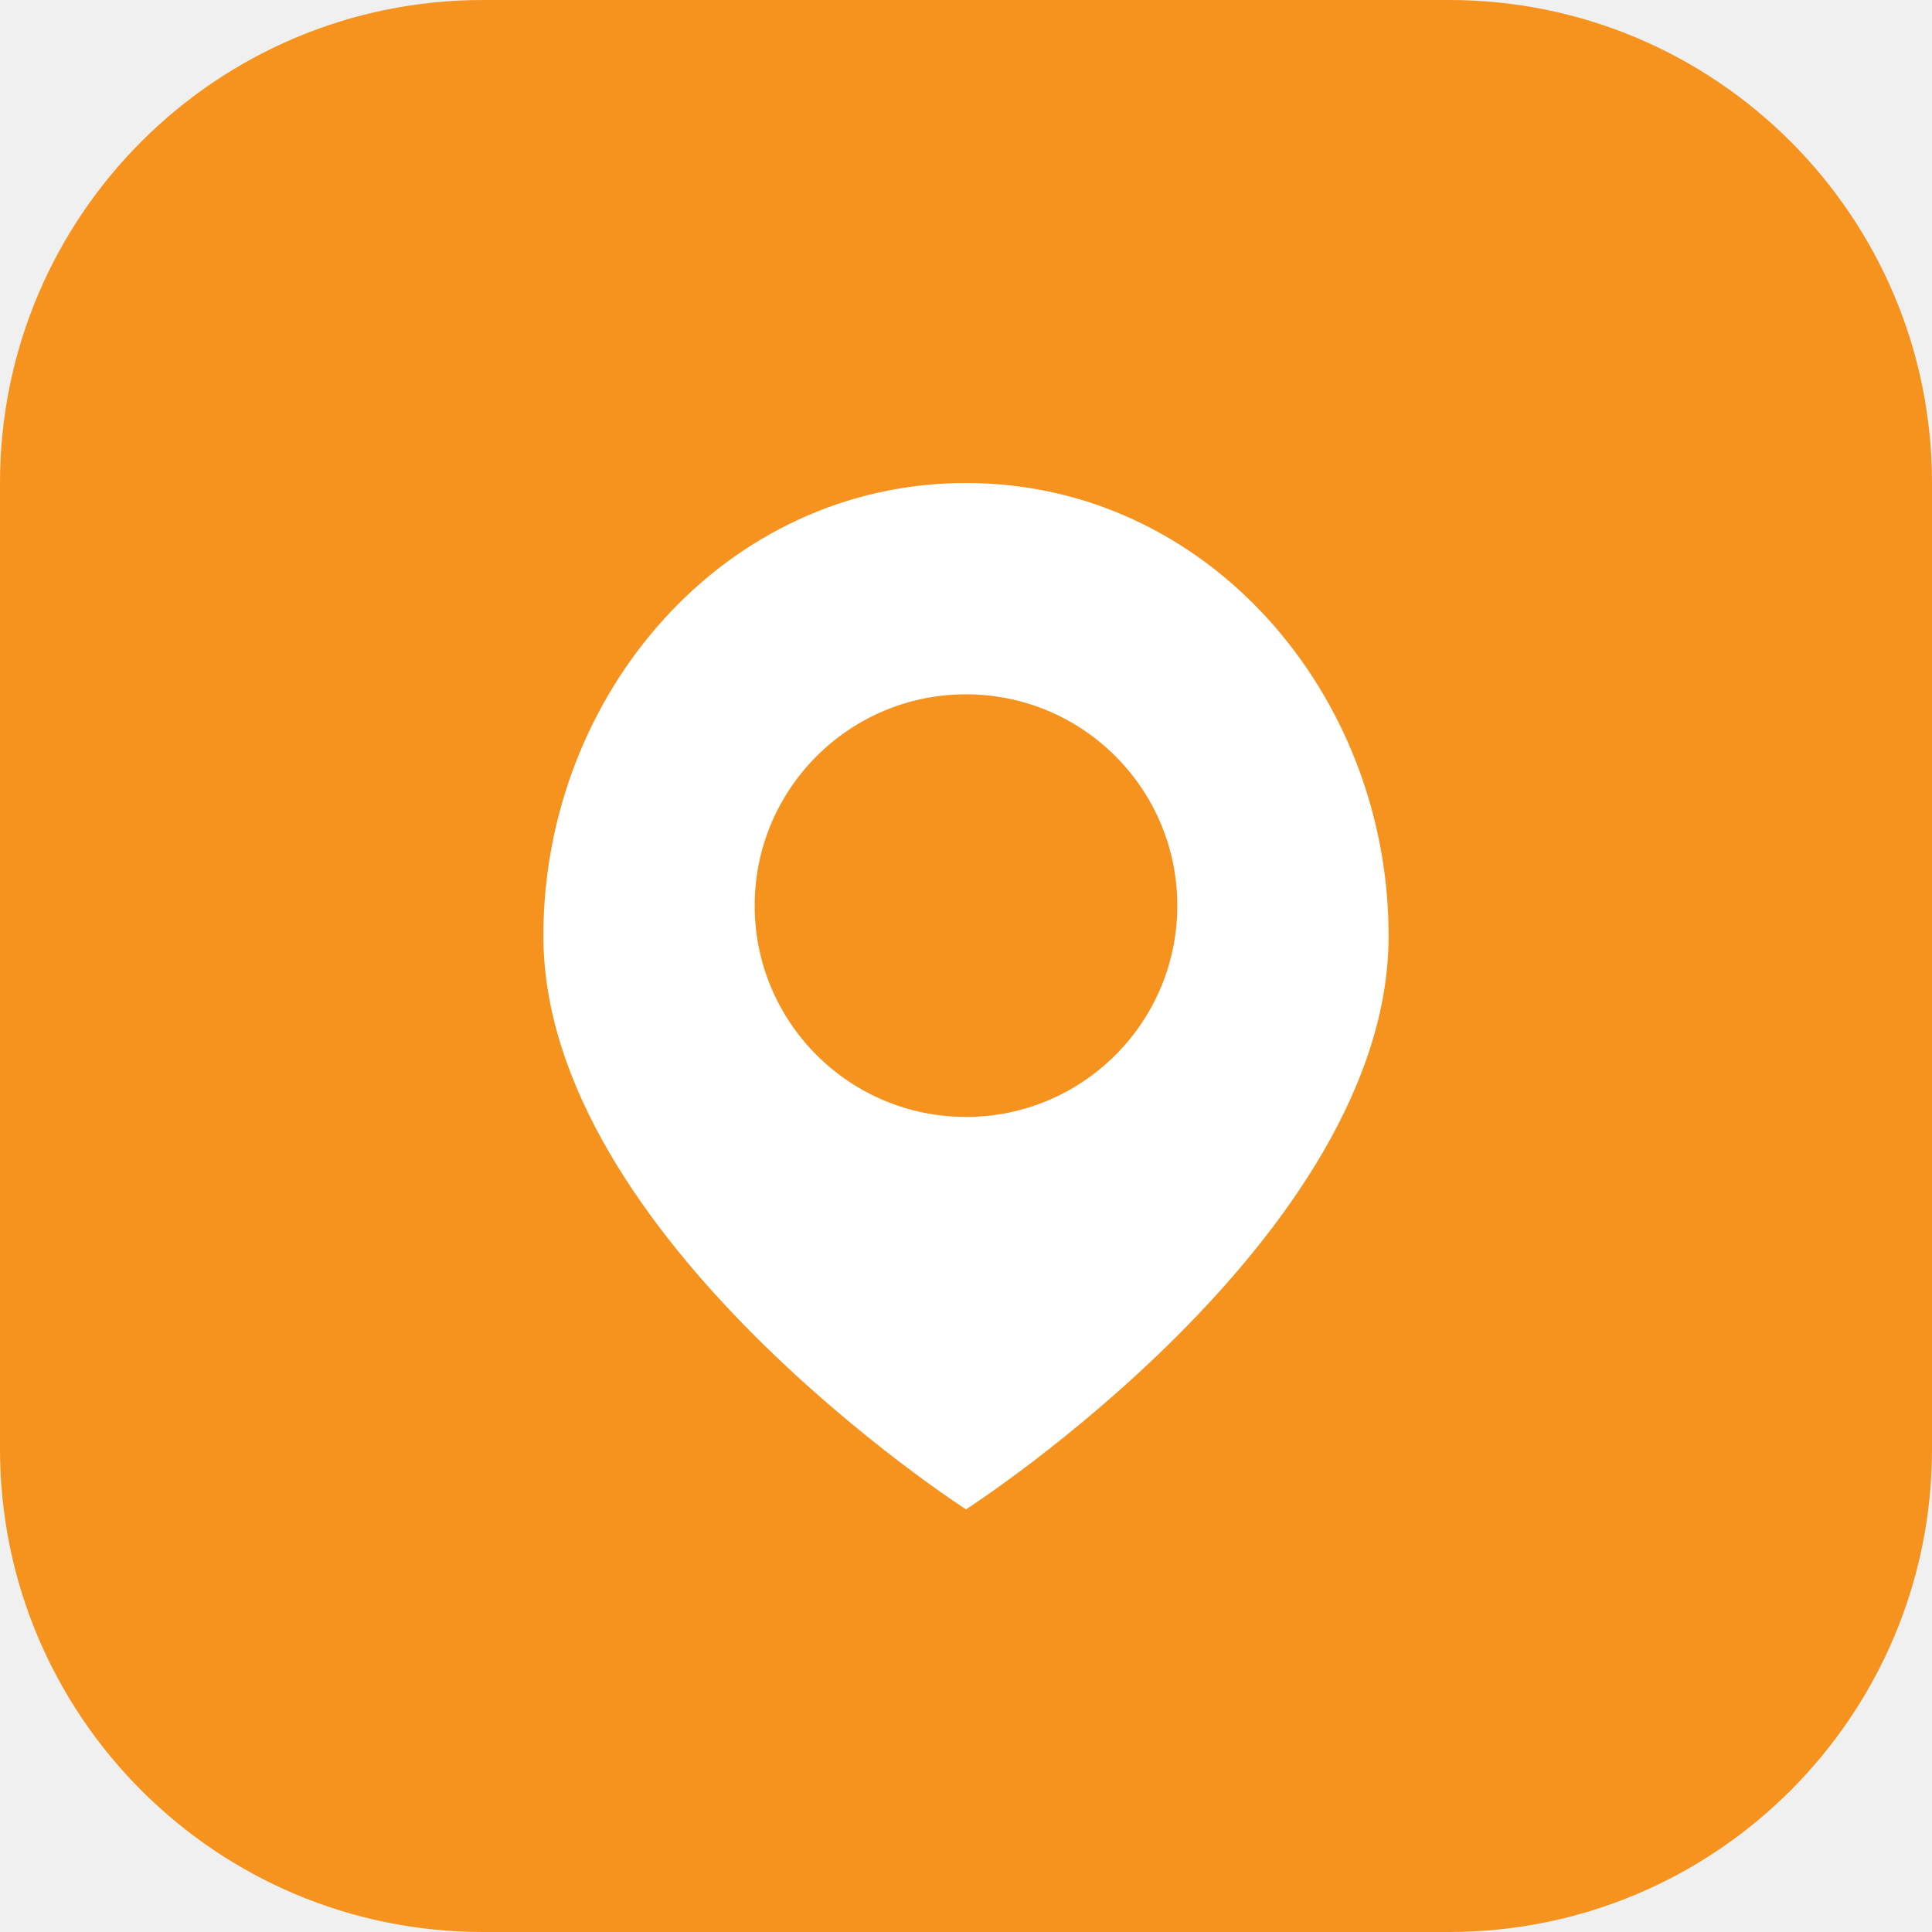
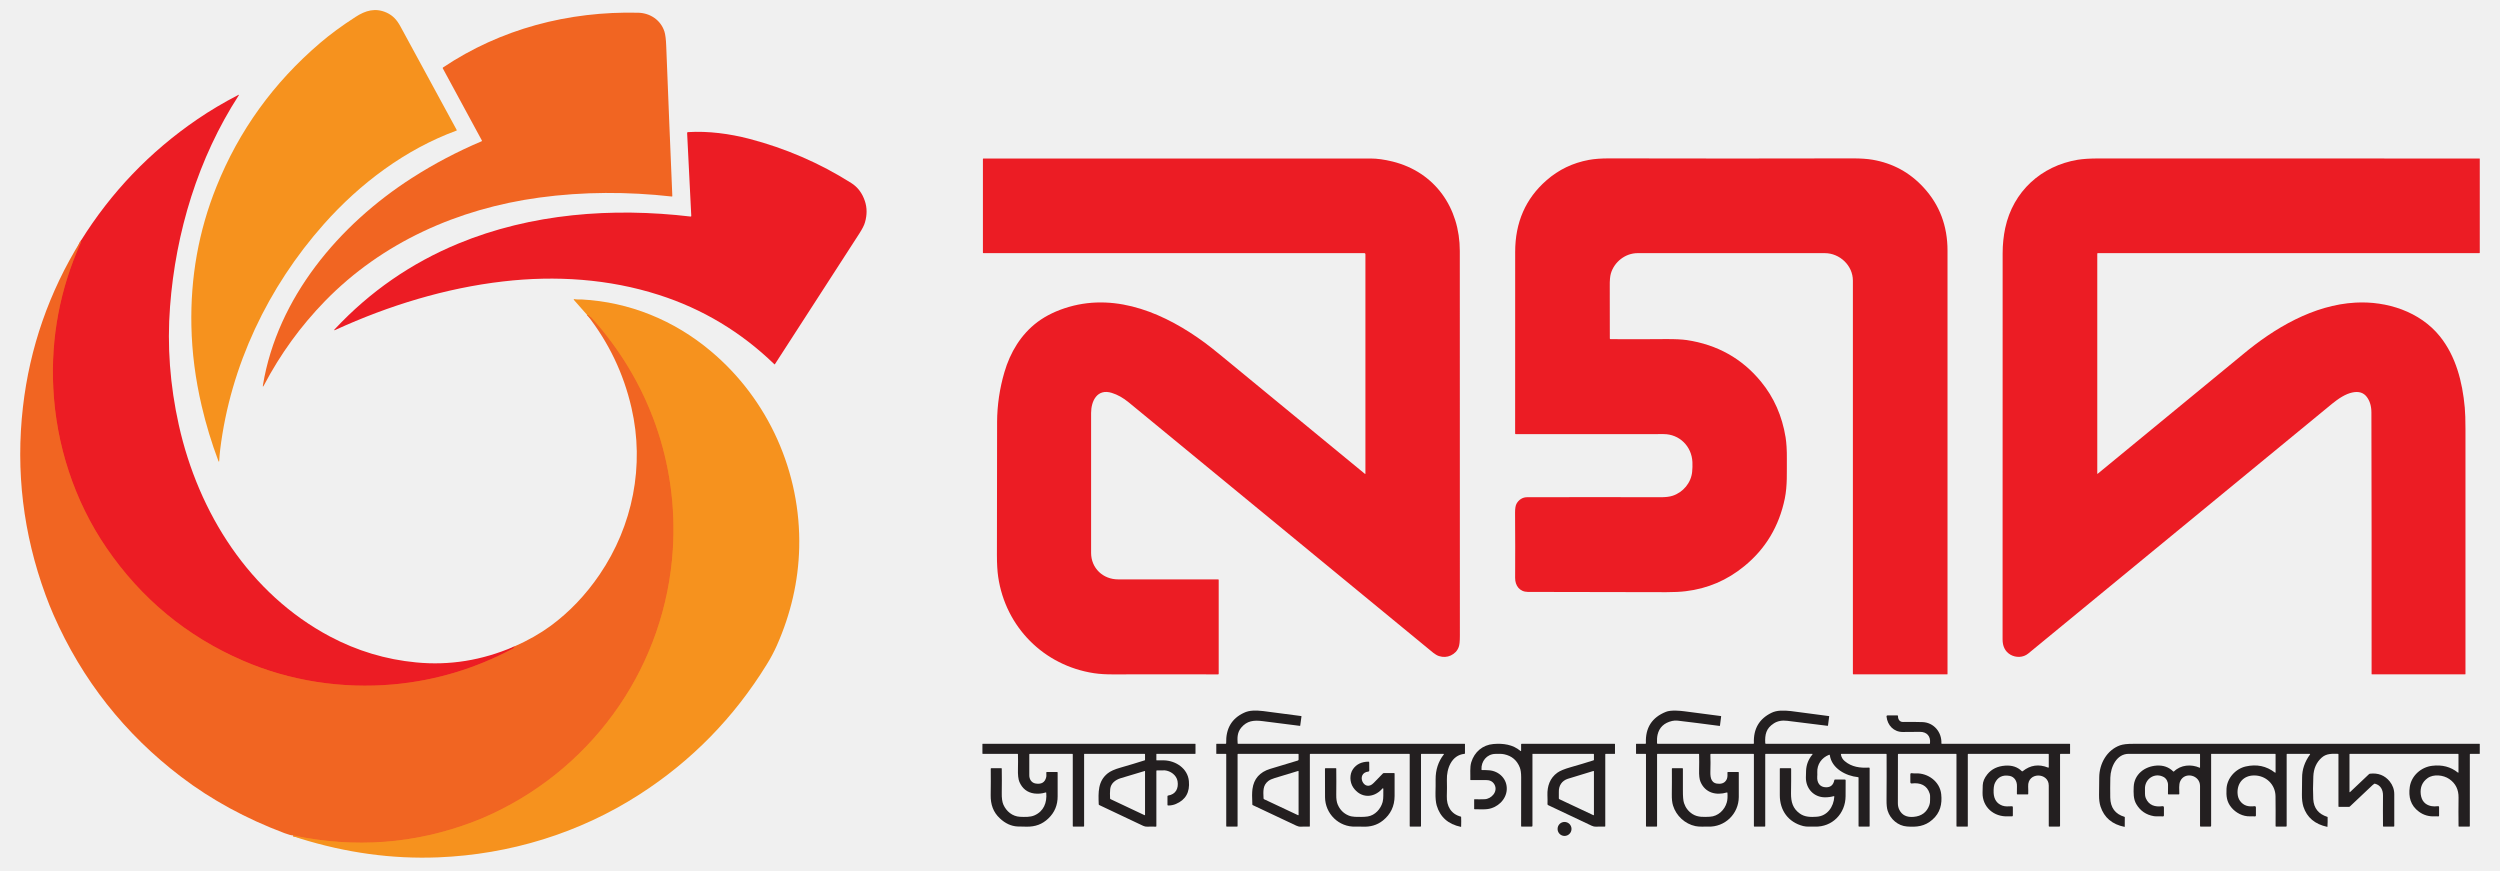
- <svg xmlns="http://www.w3.org/2000/svg" viewBox="0 0 64 64" fill="none">
-   <rect width="64" height="64" rx="16" fill="#F6921E" />
-   <path d="M32 16C24 16 18 23 18 31C18 41 32 50 32 50C32 50 46 41 46 31C46 23 40 16 32 16Z" fill="#FFFFFF" />
-   <circle cx="32" cy="30" r="7" fill="#F6921E" />
+ <svg xmlns="http://www.w3.org/2000/svg" width="155px" height="54px" viewBox="0 0 154 54" version="1.1">
+   <g id="surface1">
+     <path style="fill:none;stroke-width:2;stroke-linecap:butt;stroke-linejoin:miter;stroke:rgb(93.725%,25.49%,13.725%);stroke-opacity:1;stroke-miterlimit:4;" d="M 468.762 597.694 C 468.878 598.043 468.82 598.393 468.586 598.8 C 468.411 599.091 468.178 599.266 467.886 599.441 C 432.851 618.075 395.89 629.081 357.002 632.575 C 309.88 636.768 261.474 629.547 217.739 610.621 C 165.596 588.144 123.38 553.321 91.09 506.211 C 61.252 462.654 44.494 410.769 41.925 358.709 C 39.589 311.891 48.114 267.11 67.383 224.252 C 67.733 223.436 67.733 222.912 67.325 222.738 " transform="matrix(0.0668983,0,0,0.0670807,0,0)" />
+     <path style="fill:none;stroke-width:2;stroke-linecap:butt;stroke-linejoin:miter;stroke:rgb(95.686%,48.627%,12.549%);stroke-opacity:1;stroke-miterlimit:4;" d="M 536.728 291.16 C 537.663 290.927 538.48 291.393 539.123 292.5 C 539.298 292.733 539.531 292.907 539.823 292.907 C 539.998 292.907 540.174 293.024 540.29 293.14 C 593.952 352.129 621.162 428.471 616.082 507.9 C 609.367 613.533 545.312 706.763 449.317 751.834 C 443.245 754.688 437.114 757.308 430.924 759.637 C 377.146 780.018 321.558 784.153 264.218 772.157 " transform="matrix(0.0668983,0,0,0.0670807,0,0)" />
+     <path style=" stroke:none;fill-rule:nonzero;fill:rgb(96.471%,57.255%,11.765%);fill-opacity:1;" d="M 12.918 11.578 C 14.312 8.098 16.461 5.125 19.355 2.656 C 19.961 2.137 20.688 1.602 21.535 1.055 C 22.172 0.637 22.781 0.477 23.465 0.781 C 23.871 0.965 24.117 1.25 24.332 1.648 C 25.5 3.797 26.664 5.934 27.816 8.059 C 27.828 8.078 27.82 8.09 27.801 8.098 C 24.645 9.258 21.832 11.359 19.578 13.898 C 16.121 17.793 13.789 22.672 13.152 27.871 C 13.125 28.105 13.105 28.332 13.094 28.543 C 13.09 28.648 13.066 28.652 13.031 28.555 C 12.621 27.465 12.277 26.336 12.004 25.168 C 11.613 23.5 11.402 21.855 11.367 20.23 C 11.301 17.199 11.816 14.316 12.918 11.578 Z M 12.918 11.578 " />
+     <path style=" stroke:none;fill-rule:nonzero;fill:rgb(94.51%,39.608%,13.333%);fill-opacity:1;" d="M 29.363 8.758 C 29.383 8.75 29.387 8.734 29.379 8.715 L 26.953 4.238 C 26.945 4.219 26.949 4.195 26.965 4.184 C 30.543 1.789 34.738 0.688 39.07 0.789 C 39.824 0.809 40.469 1.254 40.695 1.957 C 40.75 2.129 40.789 2.426 40.805 2.84 C 40.926 5.969 41.055 9.07 41.184 12.148 C 41.188 12.176 41.176 12.188 41.148 12.184 C 38.438 11.879 35.656 11.879 32.938 12.25 C 27.883 12.938 23.184 15.039 19.652 18.664 C 18.137 20.223 16.875 21.961 15.867 23.883 C 15.805 24.004 15.781 24 15.805 23.859 C 16.707 18.461 20.508 13.945 25.039 11.035 C 26.41 10.156 27.852 9.398 29.363 8.758 Z M 29.363 8.758 " />
+     <path style=" stroke:none;fill-rule:nonzero;fill:rgb(92.549%,10.98%,14.118%);fill-opacity:1;" d="M 31.359 40.094 C 31.367 40.117 31.363 40.141 31.348 40.168 C 31.336 40.188 31.32 40.199 31.301 40.211 C 28.957 41.461 26.484 42.199 23.883 42.434 C 20.73 42.715 17.492 42.23 14.566 40.961 C 11.078 39.453 8.254 37.117 6.094 33.957 C 4.098 31.035 2.977 27.555 2.805 24.062 C 2.648 20.922 3.219 17.918 4.508 15.043 C 4.531 14.988 4.531 14.953 4.504 14.941 C 6.383 11.922 8.789 9.41 11.719 7.406 C 12.523 6.855 13.379 6.352 14.273 5.887 C 14.316 5.863 14.328 5.875 14.301 5.914 C 11.789 9.797 10.391 14.391 10.043 19.004 C 9.855 21.441 10.039 23.891 10.586 26.348 C 11.801 31.805 14.98 36.82 19.961 39.465 C 21.641 40.355 23.422 40.891 25.305 41.07 C 27.359 41.27 29.379 40.945 31.359 40.094 Z M 31.359 40.094 " />
+     <path style=" stroke:none;fill-rule:nonzero;fill:rgb(92.549%,10.98%,14.118%);fill-opacity:1;" d="M 42.359 13.387 L 42.102 8.254 C 42.098 8.215 42.117 8.195 42.156 8.191 C 43.426 8.113 44.742 8.293 45.949 8.605 C 48.203 9.195 50.312 10.105 52.273 11.344 C 52.676 11.598 52.961 11.973 53.125 12.473 C 53.262 12.887 53.262 13.324 53.129 13.785 C 53.082 13.961 52.961 14.195 52.77 14.492 C 51.004 17.223 49.262 19.922 47.543 22.582 C 47.539 22.586 47.535 22.59 47.527 22.59 C 47.523 22.59 47.516 22.59 47.512 22.586 C 45.449 20.586 43.059 19.152 40.352 18.285 C 37.25 17.289 33.945 17.07 30.695 17.449 C 27.141 17.859 23.605 18.938 20.305 20.449 C 20.199 20.496 20.188 20.48 20.266 20.398 C 22.438 18.078 24.984 16.316 27.906 15.105 C 32.43 13.234 37.453 12.852 42.316 13.426 C 42.348 13.43 42.359 13.414 42.359 13.387 Z M 42.359 13.387 " />
+     <path style=" stroke:none;fill-rule:nonzero;fill:rgb(92.549%,10.98%,14.118%);fill-opacity:1;" d="M 84.156 29.367 L 84.156 15.766 C 84.156 15.727 84.129 15.695 84.09 15.695 L 60.477 15.695 C 60.453 15.695 60.441 15.688 60.441 15.664 L 60.441 9.859 C 60.441 9.84 60.453 9.828 60.473 9.828 C 68.504 9.828 76.508 9.828 84.488 9.828 C 84.883 9.828 85.332 9.891 85.828 10.012 C 88.473 10.664 90.008 12.891 90.008 15.562 C 90.012 23.52 90.012 31.477 90.012 39.434 C 90.012 39.766 89.988 39.992 89.941 40.113 C 89.855 40.352 89.691 40.523 89.445 40.641 C 89.215 40.746 88.973 40.758 88.715 40.676 C 88.48 40.602 88.23 40.363 88.023 40.195 C 81.836 35.102 75.652 30.016 69.473 24.941 C 69.133 24.664 68.789 24.469 68.43 24.359 C 67.527 24.078 67.148 24.859 67.148 25.609 C 67.148 28.453 67.148 31.344 67.148 34.277 C 67.148 35.23 67.891 35.926 68.832 35.922 C 71.074 35.922 73.137 35.922 75.023 35.922 C 75.047 35.922 75.059 35.934 75.059 35.957 L 75.059 41.773 C 75.059 41.797 75.047 41.812 75.02 41.812 C 72.926 41.805 70.773 41.805 68.562 41.812 C 68.078 41.816 67.664 41.789 67.328 41.738 C 64.223 41.266 61.844 38.883 61.387 35.762 C 61.336 35.414 61.309 34.961 61.309 34.414 C 61.309 31.594 61.312 28.844 61.32 26.16 C 61.324 25.121 61.48 24.074 61.773 23.078 C 62.133 21.84 62.805 20.73 63.828 19.961 C 64.371 19.559 65.02 19.246 65.777 19.027 C 68.797 18.156 71.789 19.473 74.211 21.258 C 74.434 21.422 74.785 21.699 75.262 22.09 C 78.312 24.602 81.266 27.031 84.125 29.379 C 84.133 29.387 84.141 29.387 84.148 29.383 C 84.152 29.379 84.156 29.375 84.156 29.367 Z M 84.156 29.367 " />
+     <path style=" stroke:none;fill-rule:nonzero;fill:rgb(92.549%,10.98%,14.118%);fill-opacity:1;" d="M 99.352 21.027 C 100.477 21.035 101.621 21.035 102.789 21.023 C 103.359 21.02 103.793 21.043 104.09 21.086 C 105.973 21.371 107.504 22.227 108.68 23.66 C 109.484 24.637 109.992 25.789 110.207 27.117 C 110.262 27.469 110.289 27.906 110.285 28.422 C 110.277 29.27 110.324 30.098 110.156 30.918 C 109.801 32.629 108.969 34.023 107.652 35.098 C 106.582 35.977 105.367 36.496 104.008 36.656 C 103.691 36.695 103.297 36.715 102.816 36.715 C 100.074 36.715 97.211 36.707 94.227 36.699 C 93.719 36.695 93.434 36.312 93.438 35.832 C 93.445 34.598 93.445 33.246 93.434 31.777 C 93.434 31.531 93.461 31.352 93.523 31.234 C 93.656 30.988 93.898 30.828 94.172 30.828 C 97.105 30.82 99.863 30.82 102.445 30.828 C 102.758 30.828 103.012 30.801 103.199 30.738 C 103.852 30.527 104.348 29.934 104.414 29.25 C 104.434 29.051 104.438 28.848 104.43 28.645 C 104.383 27.668 103.625 26.914 102.645 26.914 C 99.453 26.914 96.398 26.918 93.48 26.918 C 93.453 26.918 93.438 26.902 93.438 26.875 C 93.441 22.883 93.441 19.129 93.441 15.625 C 93.438 13.789 94.09 12.305 95.387 11.176 C 96.141 10.516 97.016 10.098 98.012 9.914 C 98.348 9.852 98.766 9.82 99.266 9.82 C 104.453 9.832 109.496 9.832 114.395 9.82 C 114.863 9.82 115.262 9.848 115.59 9.902 C 116.848 10.117 117.906 10.691 118.766 11.629 C 119.754 12.703 120.246 14.004 120.246 15.539 C 120.25 24.105 120.25 32.855 120.246 41.789 C 120.246 41.801 120.238 41.809 120.23 41.809 L 114.414 41.809 C 114.391 41.809 114.379 41.797 114.379 41.77 C 114.379 33.789 114.379 25.664 114.379 17.398 C 114.379 16.461 113.562 15.695 112.637 15.695 C 108.625 15.699 104.754 15.699 101.031 15.695 C 100.273 15.695 99.586 16.234 99.375 16.953 C 99.324 17.121 99.301 17.379 99.305 17.723 C 99.312 18.852 99.312 19.941 99.309 20.98 C 99.309 21.012 99.32 21.027 99.352 21.027 Z M 99.352 21.027 " />
+     <path style=" stroke:none;fill-rule:nonzero;fill:rgb(92.549%,10.98%,14.118%);fill-opacity:1;" d="M 129.531 29.359 C 129.531 29.383 129.539 29.387 129.559 29.371 C 132.406 27.035 135.254 24.691 138.105 22.344 C 138.246 22.23 138.391 22.109 138.543 21.984 C 140.5 20.348 142.934 18.902 145.543 18.762 C 147.473 18.656 149.535 19.312 150.777 20.859 C 151.758 22.082 152.172 23.668 152.316 25.273 C 152.344 25.578 152.359 26.027 152.359 26.613 C 152.363 31.73 152.363 36.789 152.359 41.789 C 152.359 41.801 152.352 41.809 152.34 41.809 L 146.559 41.809 C 146.547 41.809 146.539 41.801 146.539 41.793 C 146.543 35.707 146.539 30.301 146.527 25.574 C 146.527 25.18 146.43 24.855 146.238 24.605 C 146.043 24.348 145.754 24.254 145.375 24.328 C 144.918 24.414 144.469 24.727 144.102 25.023 C 137.629 30.344 131.344 35.508 125.246 40.523 C 124.934 40.777 124.492 40.785 124.152 40.594 C 123.793 40.383 123.66 40.039 123.66 39.645 C 123.664 31.266 123.664 23.281 123.664 15.695 C 123.664 15.16 123.719 14.641 123.824 14.137 C 124.312 11.867 126.055 10.285 128.316 9.906 C 128.652 9.852 129.086 9.824 129.625 9.824 C 137.402 9.828 145.27 9.832 153.227 9.828 C 153.238 9.828 153.246 9.836 153.246 9.848 L 153.246 15.664 C 153.246 15.684 153.23 15.695 153.215 15.695 L 129.566 15.695 C 129.543 15.695 129.531 15.707 129.531 15.73 Z M 129.531 29.359 " />
+     <path style=" stroke:none;fill-rule:nonzero;fill:rgb(94.51%,39.608%,13.333%);fill-opacity:1;" d="M 4.504 14.941 C 4.531 14.953 4.531 14.988 4.508 15.043 C 3.219 17.918 2.648 20.922 2.805 24.062 C 2.977 27.555 4.098 31.035 6.094 33.957 C 8.254 37.117 11.078 39.453 14.566 40.961 C 17.492 42.23 20.73 42.715 23.883 42.434 C 26.484 42.199 28.957 41.461 31.301 40.211 C 31.32 40.199 31.336 40.188 31.348 40.168 C 31.363 40.141 31.367 40.117 31.359 40.094 C 32.227 39.715 32.98 39.285 33.633 38.809 C 34.797 37.953 35.812 36.891 36.676 35.621 C 38.734 32.598 39.477 28.859 38.652 25.285 C 38.164 23.16 37.246 21.242 35.906 19.531 C 35.969 19.516 36.023 19.547 36.066 19.621 C 36.078 19.637 36.094 19.648 36.113 19.648 C 36.125 19.648 36.137 19.656 36.145 19.664 C 39.734 23.621 41.555 28.742 41.215 34.07 C 40.766 41.156 36.48 47.41 30.059 50.434 C 29.652 50.625 29.242 50.801 28.828 50.957 C 25.23 52.324 21.512 52.602 17.676 51.797 C 17.566 51.797 17.391 51.75 17.141 51.656 C 14.746 50.754 12.613 49.594 10.742 48.172 C 7.23 45.504 4.586 42.148 2.816 38.117 C 2.641 37.715 2.477 37.305 2.324 36.887 C 0.934 33.09 0.469 29.207 0.922 25.238 C 1.344 21.562 2.535 18.129 4.504 14.941 Z M 4.504 14.941 " />
+     <path style=" stroke:none;fill-rule:nonzero;fill:rgb(96.471%,57.255%,11.765%);fill-opacity:1;" d="M 17.676 51.797 C 21.512 52.602 25.23 52.324 28.828 50.957 C 29.242 50.801 29.652 50.625 30.059 50.434 C 36.48 47.41 40.766 41.156 41.215 34.07 C 41.555 28.742 39.734 23.621 36.145 19.664 C 36.137 19.656 36.125 19.648 36.113 19.648 C 36.094 19.648 36.078 19.637 36.066 19.621 C 36.023 19.547 35.969 19.516 35.906 19.531 L 35.105 18.621 C 35.047 18.555 35.059 18.535 35.145 18.551 C 35.27 18.578 35.449 18.562 35.559 18.566 C 38.52 18.723 41.293 19.855 43.57 21.77 C 47.145 24.766 49.164 29.289 49.051 33.961 C 49 36.023 48.539 38.043 47.668 40.012 C 47.492 40.406 47.285 40.801 47.039 41.195 C 45.004 44.496 42.371 47.184 39.145 49.258 C 35.406 51.664 31.098 52.977 26.672 53.156 C 23.824 53.27 20.957 52.879 18.078 51.98 C 17.887 51.918 17.754 51.859 17.676 51.797 Z M 17.676 51.797 " />
+     <path style=" stroke:none;fill-rule:nonzero;fill:rgb(13.725%,12.157%,12.549%);fill-opacity:1;" d="M 88.988 46.738 L 87.637 46.738 C 87.613 46.738 87.602 46.75 87.602 46.773 L 87.602 51.215 C 87.602 51.234 87.59 51.25 87.57 51.25 L 86.934 51.25 C 86.91 51.25 86.902 51.238 86.902 51.215 L 86.902 46.773 C 86.902 46.75 86.891 46.738 86.867 46.738 L 80.746 46.738 C 80.723 46.738 80.711 46.75 80.711 46.773 L 80.711 51.219 C 80.711 51.227 80.711 51.234 80.703 51.242 C 80.699 51.246 80.688 51.25 80.68 51.25 C 80.516 51.246 80.336 51.246 80.152 51.254 C 80.055 51.258 79.961 51.234 79.871 51.191 C 79.004 50.777 78.105 50.355 77.172 49.918 C 77.152 49.91 77.145 49.895 77.145 49.875 C 77.121 49.445 77.125 49.129 77.152 48.922 C 77.238 48.285 77.602 47.871 78.246 47.672 C 78.801 47.504 79.375 47.328 79.969 47.152 C 79.992 47.145 80.012 47.121 80.012 47.094 L 80.012 46.773 C 80.012 46.75 80 46.738 79.977 46.738 L 76.266 46.738 C 76.242 46.738 76.23 46.75 76.23 46.773 L 76.23 51.215 C 76.23 51.238 76.219 51.25 76.195 51.25 L 75.562 51.25 C 75.539 51.25 75.527 51.238 75.527 51.215 L 75.527 46.773 C 75.527 46.75 75.516 46.738 75.496 46.738 L 74.926 46.738 C 74.914 46.738 74.91 46.734 74.91 46.723 L 74.91 46.137 C 74.91 46.125 74.914 46.117 74.926 46.117 L 75.48 46.117 C 75.508 46.117 75.523 46.105 75.523 46.078 C 75.496 45.18 75.859 44.551 76.621 44.195 C 76.789 44.113 76.977 44.07 77.184 44.059 C 77.395 44.051 77.605 44.059 77.816 44.086 C 78.617 44.191 79.402 44.293 80.172 44.395 C 80.188 44.398 80.195 44.406 80.191 44.422 L 80.113 44.992 C 80.113 45 80.105 45.004 80.098 45.004 C 79.387 44.914 78.617 44.816 77.789 44.711 C 77.223 44.637 76.809 44.691 76.453 45.117 C 76.207 45.418 76.211 45.73 76.234 46.094 C 76.234 46.105 76.246 46.117 76.262 46.117 L 90.312 46.117 C 90.324 46.117 90.328 46.125 90.328 46.137 L 90.328 46.703 C 90.328 46.723 90.316 46.738 90.297 46.738 C 89.492 46.816 89.184 47.664 89.207 48.363 C 89.215 48.684 89.215 49.016 89.203 49.359 C 89.184 49.973 89.457 50.473 90.078 50.633 C 90.086 50.637 90.086 50.641 90.09 50.648 C 90.098 50.824 90.098 51.027 90.09 51.254 C 90.09 51.262 90.086 51.266 90.078 51.266 C 89.285 51.102 88.785 50.656 88.574 49.934 C 88.52 49.738 88.496 49.48 88.5 49.16 C 88.508 48.875 88.512 48.598 88.508 48.332 C 88.504 47.734 88.672 47.215 89.012 46.781 C 89.035 46.754 89.027 46.738 88.988 46.738 Z M 79.98 50.543 C 79.988 50.547 79.996 50.547 80 50.543 C 80.008 50.539 80.012 50.531 80.012 50.523 L 80.012 47.824 C 80.012 47.816 80.008 47.809 80 47.805 C 79.992 47.797 79.984 47.797 79.977 47.801 C 79.52 47.941 79.035 48.09 78.523 48.242 C 78.352 48.293 78.219 48.355 78.125 48.43 C 77.789 48.699 77.82 49.047 77.84 49.5 C 77.844 49.523 77.852 49.539 77.871 49.551 Z M 79.98 50.543 " />
+     <path style=" stroke:none;fill-rule:nonzero;fill:rgb(13.725%,12.157%,12.549%);fill-opacity:1;" d="M 126.523 47.562 L 126.523 46.773 C 126.523 46.75 126.512 46.738 126.488 46.738 L 121.539 46.738 C 121.516 46.738 121.504 46.75 121.504 46.773 L 121.504 51.223 C 121.504 51.238 121.492 51.25 121.48 51.25 L 120.836 51.25 C 120.812 51.25 120.801 51.238 120.801 51.215 L 120.801 46.773 C 120.801 46.75 120.789 46.738 120.77 46.738 L 117.207 46.738 C 117.188 46.738 117.172 46.754 117.172 46.777 C 117.176 47.816 117.172 48.824 117.168 49.801 C 117.168 49.953 117.199 50.094 117.262 50.215 C 117.426 50.539 117.719 50.684 118.148 50.645 C 118.637 50.602 118.957 50.363 119.117 49.926 C 119.152 49.828 119.168 49.727 119.164 49.617 C 119.156 49.484 119.184 49.336 119.145 49.215 C 118.984 48.676 118.547 48.512 118.035 48.574 C 117.973 48.582 117.941 48.555 117.941 48.488 L 117.941 48.016 C 117.941 47.957 117.969 47.93 118.027 47.938 C 118.109 47.949 118.195 47.953 118.277 47.949 C 119.039 47.922 119.773 48.461 119.855 49.238 C 119.922 49.855 119.793 50.395 119.309 50.82 C 118.84 51.238 118.324 51.289 117.73 51.242 C 117.18 51.203 116.699 50.789 116.535 50.266 C 116.484 50.109 116.461 49.883 116.465 49.586 C 116.473 48.594 116.473 47.656 116.469 46.773 C 116.469 46.75 116.457 46.738 116.434 46.738 L 113.672 46.738 C 113.645 46.738 113.633 46.754 113.637 46.785 C 113.668 46.953 113.75 47.09 113.879 47.195 C 114.301 47.551 114.828 47.625 115.371 47.59 C 115.402 47.59 115.418 47.602 115.418 47.629 L 115.418 51.215 C 115.418 51.238 115.406 51.25 115.383 51.25 L 114.766 51.25 C 114.742 51.25 114.73 51.238 114.73 51.215 L 114.73 48.219 C 114.73 48.195 114.719 48.184 114.699 48.184 C 113.941 48.109 113.066 47.641 112.949 46.824 C 112.945 46.812 112.941 46.805 112.934 46.801 C 112.922 46.793 112.914 46.793 112.902 46.797 C 112.441 46.977 112.148 47.391 112.172 47.891 C 112.176 47.98 112.176 48.066 112.168 48.148 C 112.145 48.52 112.32 48.812 112.723 48.812 C 113 48.812 113.168 48.668 113.227 48.371 C 113.23 48.344 113.246 48.332 113.273 48.332 L 113.883 48.332 C 113.914 48.332 113.93 48.348 113.93 48.379 C 113.93 48.707 113.926 49.035 113.926 49.363 C 113.922 50.441 113.098 51.289 112.012 51.25 C 111.773 51.242 111.523 51.273 111.297 51.215 C 110.375 50.98 109.844 50.246 109.848 49.297 C 109.848 48.691 109.848 48.148 109.848 47.664 C 109.844 47.641 109.859 47.629 109.883 47.629 L 110.512 47.629 C 110.535 47.629 110.547 47.641 110.551 47.664 C 110.555 48.141 110.551 48.648 110.543 49.188 C 110.539 49.727 110.656 50.133 111.09 50.441 C 111.398 50.664 111.773 50.664 112.145 50.637 C 112.793 50.59 113.188 50.027 113.227 49.395 C 113.23 49.363 113.215 49.352 113.188 49.363 C 113.023 49.41 112.84 49.434 112.645 49.434 C 111.949 49.43 111.461 48.887 111.465 48.207 C 111.465 48.062 111.469 47.918 111.477 47.773 C 111.496 47.402 111.625 47.07 111.871 46.777 C 111.891 46.75 111.887 46.738 111.852 46.738 L 108.977 46.738 C 108.957 46.738 108.945 46.75 108.945 46.773 L 108.945 51.215 C 108.945 51.234 108.93 51.25 108.91 51.25 L 108.273 51.25 C 108.254 51.25 108.242 51.238 108.242 51.215 L 108.242 46.773 C 108.242 46.75 108.23 46.738 108.207 46.738 L 105.586 46.738 C 105.559 46.738 105.543 46.754 105.543 46.781 C 105.555 47.109 105.555 47.465 105.543 47.848 C 105.531 48.262 105.613 48.602 106.098 48.594 C 106.332 48.59 106.488 48.484 106.57 48.285 C 106.617 48.16 106.602 48.027 106.602 47.898 C 106.602 47.875 106.613 47.863 106.637 47.863 L 107.27 47.863 C 107.293 47.863 107.305 47.875 107.305 47.898 C 107.305 48.395 107.305 48.898 107.305 49.418 C 107.297 50.465 106.438 51.293 105.395 51.25 C 105.137 51.242 104.875 51.273 104.617 51.219 C 103.973 51.086 103.422 50.582 103.227 49.941 C 103.172 49.766 103.148 49.535 103.152 49.242 C 103.16 48.727 103.16 48.203 103.156 47.664 C 103.152 47.641 103.168 47.629 103.191 47.629 L 103.809 47.629 C 103.828 47.629 103.84 47.641 103.84 47.664 C 103.844 48.094 103.844 48.531 103.84 48.977 C 103.836 49.371 103.859 49.645 103.91 49.793 C 104.004 50.078 104.18 50.309 104.438 50.473 C 104.762 50.68 105.141 50.656 105.516 50.637 C 106.02 50.613 106.434 50.215 106.562 49.746 C 106.605 49.598 106.617 49.402 106.602 49.156 C 106.598 49.137 106.586 49.129 106.566 49.133 C 105.898 49.328 105.23 49.164 104.934 48.48 C 104.863 48.316 104.836 48.074 104.844 47.742 C 104.852 47.402 104.852 47.078 104.844 46.77 C 104.844 46.75 104.832 46.738 104.812 46.738 L 102.27 46.738 C 102.25 46.738 102.238 46.75 102.238 46.773 L 102.238 51.215 C 102.238 51.234 102.223 51.25 102.203 51.25 L 101.586 51.25 C 101.562 51.25 101.551 51.238 101.551 51.215 L 101.551 46.773 C 101.551 46.75 101.539 46.738 101.52 46.738 L 100.949 46.738 C 100.941 46.738 100.934 46.73 100.934 46.723 L 100.934 46.137 C 100.934 46.125 100.938 46.117 100.949 46.117 L 101.504 46.117 C 101.531 46.117 101.547 46.105 101.547 46.074 C 101.504 45.129 101.918 44.48 102.789 44.133 C 102.934 44.074 103.148 44.051 103.434 44.059 C 103.609 44.066 103.781 44.078 103.953 44.102 C 104.715 44.199 105.461 44.297 106.191 44.395 C 106.207 44.398 106.215 44.406 106.211 44.418 L 106.137 44.992 C 106.133 45.004 106.129 45.008 106.117 45.008 C 105.113 44.875 104.246 44.766 103.516 44.68 C 103.398 44.668 103.285 44.672 103.172 44.699 C 102.676 44.816 102.375 45.098 102.27 45.551 C 102.238 45.688 102.227 45.863 102.234 46.07 C 102.234 46.102 102.254 46.117 102.285 46.117 L 108.203 46.117 C 108.23 46.117 108.242 46.105 108.242 46.078 C 108.203 45.191 108.57 44.562 109.34 44.191 C 109.492 44.117 109.672 44.074 109.871 44.062 C 110.09 44.051 110.312 44.059 110.535 44.086 C 111.332 44.188 112.121 44.293 112.902 44.398 C 112.91 44.398 112.914 44.402 112.91 44.41 L 112.836 44.98 C 112.836 44.992 112.828 45 112.812 45 C 112.789 45 112.766 44.996 112.738 44.992 C 111.941 44.891 111.133 44.793 110.316 44.691 C 109.988 44.648 109.707 44.703 109.48 44.848 C 108.992 45.16 108.918 45.547 108.945 46.074 C 108.945 46.098 108.965 46.117 108.988 46.117 L 119.125 46.117 C 119.148 46.117 119.16 46.109 119.16 46.086 C 119.211 45.641 118.961 45.371 118.531 45.375 C 118.188 45.379 117.832 45.383 117.469 45.383 C 116.914 45.383 116.523 44.973 116.465 44.43 C 116.461 44.383 116.484 44.355 116.531 44.355 L 117.141 44.355 C 117.148 44.355 117.156 44.359 117.164 44.367 C 117.172 44.375 117.176 44.383 117.176 44.395 C 117.168 44.59 117.277 44.766 117.484 44.762 C 117.926 44.754 118.332 44.758 118.695 44.77 C 119.391 44.793 119.895 45.391 119.867 46.082 C 119.863 46.105 119.875 46.117 119.902 46.117 L 127.824 46.117 C 127.836 46.117 127.844 46.125 127.844 46.137 L 127.844 46.723 C 127.844 46.734 127.836 46.738 127.824 46.738 L 127.258 46.738 C 127.234 46.738 127.223 46.75 127.223 46.773 L 127.223 51.199 C 127.223 51.234 127.207 51.25 127.172 51.25 L 126.559 51.25 C 126.535 51.25 126.523 51.238 126.523 51.211 C 126.52 50.48 126.523 49.645 126.523 48.703 C 126.523 47.883 125.199 47.848 125.246 48.766 C 125.254 48.926 125.254 49.078 125.25 49.223 C 125.25 49.242 125.238 49.254 125.215 49.254 L 124.582 49.254 C 124.562 49.254 124.551 49.242 124.547 49.219 C 124.543 49.062 124.547 48.91 124.551 48.758 C 124.566 48.441 124.395 48.152 124.082 48.102 C 123.664 48.031 123.363 48.176 123.188 48.539 C 123.121 48.676 123.094 48.883 123.105 49.164 C 123.129 49.562 123.305 49.824 123.645 49.949 C 123.82 50.016 124.035 49.996 124.227 49.988 C 124.273 49.984 124.297 50.008 124.297 50.055 L 124.297 50.551 C 124.297 50.598 124.273 50.617 124.227 50.613 C 124.152 50.609 124.078 50.609 124.004 50.613 C 123.125 50.66 122.402 50.043 122.418 49.148 C 122.422 48.996 122.426 48.84 122.43 48.684 C 122.438 48.461 122.531 48.238 122.711 48.012 C 122.977 47.68 123.352 47.5 123.832 47.469 C 124.25 47.441 124.59 47.555 124.852 47.812 C 124.867 47.828 124.887 47.832 124.91 47.812 C 125.383 47.434 125.906 47.359 126.48 47.59 C 126.508 47.602 126.523 47.59 126.523 47.562 Z M 126.523 47.562 " />
+     <path style=" stroke:none;fill-rule:nonzero;fill:rgb(13.725%,12.157%,12.549%);fill-opacity:1;" d="M 64.328 49.133 C 64.094 49.207 63.859 49.227 63.617 49.195 C 63.188 49.133 62.883 48.895 62.703 48.477 C 62.633 48.316 62.602 48.039 62.613 47.652 C 62.621 47.359 62.621 47.066 62.613 46.77 C 62.613 46.75 62.602 46.738 62.582 46.738 L 60.434 46.738 C 60.418 46.738 60.41 46.73 60.41 46.715 L 60.41 46.137 C 60.41 46.125 60.414 46.117 60.426 46.117 L 73.605 46.117 C 73.617 46.117 73.621 46.125 73.621 46.137 L 73.621 46.723 C 73.621 46.73 73.613 46.738 73.605 46.738 L 71.215 46.738 C 71.203 46.738 71.195 46.746 71.195 46.754 L 71.195 47.121 C 71.195 47.137 71.203 47.141 71.215 47.141 C 71.379 47.137 71.523 47.137 71.66 47.141 C 72.398 47.16 73.137 47.641 73.211 48.426 C 73.277 49.121 73.008 49.594 72.402 49.848 C 72.254 49.91 72.098 49.941 71.93 49.941 C 71.898 49.941 71.883 49.926 71.883 49.898 L 71.883 49.371 C 71.883 49.344 71.895 49.328 71.922 49.324 C 72.402 49.25 72.582 48.879 72.508 48.43 C 72.441 48.051 72.066 47.793 71.715 47.762 C 71.637 47.758 71.473 47.758 71.227 47.766 C 71.207 47.766 71.195 47.777 71.195 47.797 L 71.195 51.215 C 71.195 51.242 71.184 51.254 71.156 51.254 C 70.984 51.246 70.809 51.246 70.641 51.254 C 70.547 51.258 70.461 51.242 70.379 51.203 C 69.508 50.789 68.598 50.359 67.656 49.914 C 67.633 49.906 67.621 49.887 67.621 49.863 C 67.594 49.137 67.562 48.441 68.176 47.949 C 68.34 47.816 68.598 47.699 68.953 47.598 C 69.488 47.445 69.992 47.293 70.469 47.141 C 70.484 47.137 70.496 47.121 70.492 47.109 L 70.492 46.773 C 70.492 46.75 70.484 46.738 70.461 46.738 L 66.73 46.738 C 66.723 46.738 66.715 46.746 66.715 46.754 L 66.715 51.215 C 66.715 51.234 66.699 51.25 66.68 51.25 L 66.047 51.25 C 66.023 51.25 66.012 51.238 66.012 51.215 L 66.012 46.773 C 66.012 46.75 66 46.738 65.977 46.738 L 63.355 46.738 C 63.332 46.738 63.316 46.75 63.316 46.777 C 63.32 47.168 63.32 47.598 63.316 48.059 C 63.312 48.309 63.449 48.535 63.707 48.578 C 64.07 48.641 64.293 48.504 64.367 48.176 C 64.387 48.09 64.367 47.988 64.371 47.902 C 64.371 47.875 64.383 47.863 64.41 47.863 L 65.039 47.863 C 65.059 47.863 65.074 47.879 65.074 47.898 C 65.074 48.406 65.074 48.895 65.074 49.363 C 65.078 49.914 64.887 50.371 64.504 50.738 C 64.121 51.109 63.688 51.258 63.168 51.254 C 62.953 51.254 62.758 51.25 62.578 51.242 C 62.188 51.219 61.824 51.051 61.492 50.738 C 61.078 50.355 60.914 49.875 60.922 49.293 C 60.93 48.738 60.934 48.199 60.926 47.668 C 60.926 47.641 60.938 47.629 60.965 47.629 L 61.578 47.629 C 61.598 47.629 61.609 47.637 61.609 47.66 C 61.617 48.133 61.617 48.629 61.609 49.152 C 61.602 49.477 61.637 49.723 61.711 49.891 C 61.895 50.305 62.27 50.617 62.738 50.641 C 63.027 50.652 63.371 50.672 63.641 50.551 C 64.207 50.301 64.422 49.77 64.367 49.156 C 64.367 49.133 64.352 49.125 64.328 49.133 Z M 68.355 49.547 L 70.457 50.539 C 70.48 50.551 70.492 50.543 70.492 50.512 L 70.492 47.812 C 70.496 47.809 70.492 47.805 70.488 47.801 C 70.484 47.797 70.477 47.797 70.473 47.801 C 69.945 47.961 69.445 48.113 68.977 48.25 C 68.652 48.352 68.367 48.57 68.332 48.922 C 68.316 49.09 68.312 49.281 68.324 49.496 C 68.324 49.52 68.336 49.539 68.355 49.547 Z M 68.355 49.547 " />
+     <path style=" stroke:none;fill-rule:nonzero;fill:rgb(13.725%,12.157%,12.549%);fill-opacity:1;" d="M 93.809 46.539 L 93.809 46.152 C 93.809 46.129 93.82 46.117 93.84 46.117 L 99.613 46.117 C 99.621 46.117 99.629 46.125 99.629 46.137 L 99.629 46.723 C 99.629 46.734 99.621 46.738 99.613 46.738 L 99.059 46.738 C 99.039 46.738 99.027 46.75 99.027 46.773 L 99.027 51.215 C 99.027 51.238 99.012 51.254 98.988 51.25 C 98.812 51.246 98.637 51.246 98.453 51.254 C 98.363 51.258 98.277 51.238 98.191 51.199 C 97.289 50.766 96.387 50.34 95.484 49.918 C 95.461 49.906 95.441 49.883 95.445 49.852 C 95.449 49.676 95.449 49.492 95.441 49.305 C 95.422 48.746 95.594 48.238 96.059 47.906 C 96.223 47.789 96.496 47.676 96.883 47.566 C 97.352 47.434 97.82 47.293 98.297 47.141 C 98.312 47.137 98.324 47.121 98.324 47.105 L 98.324 46.773 C 98.324 46.75 98.312 46.738 98.289 46.738 L 94.527 46.738 C 94.516 46.738 94.512 46.742 94.512 46.754 L 94.512 51.199 C 94.512 51.234 94.492 51.25 94.461 51.25 L 93.844 51.25 C 93.82 51.25 93.809 51.238 93.809 51.215 C 93.805 50.27 93.805 49.258 93.812 48.184 C 93.812 47.934 93.785 47.734 93.73 47.59 C 93.555 47.141 93.234 46.867 92.766 46.766 C 92.582 46.727 92.391 46.738 92.203 46.742 C 91.684 46.754 91.324 47.199 91.352 47.707 C 91.352 47.734 91.363 47.746 91.391 47.746 C 91.531 47.742 91.676 47.746 91.828 47.758 C 92.457 47.809 92.961 48.312 92.918 48.969 C 92.879 49.582 92.34 50.078 91.746 50.16 C 91.59 50.184 91.312 50.188 90.914 50.172 C 90.906 50.172 90.898 50.164 90.898 50.156 L 90.898 49.574 C 90.898 49.559 90.906 49.555 90.918 49.555 C 91.145 49.559 91.355 49.559 91.551 49.551 C 91.965 49.535 92.391 49.078 92.16 48.645 C 92.047 48.438 91.852 48.359 91.621 48.363 C 91.285 48.367 90.977 48.367 90.684 48.363 C 90.672 48.363 90.66 48.355 90.66 48.344 C 90.672 48 90.621 47.57 90.719 47.258 C 90.914 46.621 91.426 46.184 92.09 46.129 C 92.699 46.078 93.289 46.156 93.77 46.559 C 93.797 46.578 93.809 46.574 93.809 46.539 Z M 98.289 47.801 C 97.73 47.969 97.203 48.129 96.707 48.285 C 96.34 48.402 96.133 48.711 96.148 49.102 C 96.152 49.238 96.152 49.367 96.148 49.488 C 96.145 49.516 96.156 49.539 96.184 49.551 L 98.293 50.543 C 98.301 50.547 98.309 50.547 98.312 50.543 C 98.32 50.539 98.324 50.531 98.324 50.523 L 98.324 47.828 C 98.324 47.82 98.32 47.812 98.312 47.805 C 98.305 47.801 98.297 47.801 98.289 47.801 Z M 98.289 47.801 " />
+     <path style=" stroke:none;fill-rule:nonzero;fill:rgb(13.725%,12.157%,12.549%);fill-opacity:1;" d="M 142.699 46.738 L 141.305 46.738 C 141.285 46.738 141.273 46.75 141.273 46.773 L 141.273 51.207 C 141.273 51.234 141.258 51.25 141.23 51.25 L 140.625 51.25 C 140.598 51.25 140.586 51.238 140.586 51.211 C 140.59 50.586 140.59 49.973 140.582 49.367 C 140.574 48.633 139.98 48.066 139.238 48.078 C 138.602 48.086 138.207 48.539 138.227 49.16 C 138.234 49.359 138.285 49.523 138.379 49.652 C 138.605 49.965 138.91 50.027 139.27 49.984 C 139.332 49.977 139.367 50.004 139.367 50.07 L 139.367 50.551 C 139.367 50.598 139.34 50.621 139.293 50.617 C 139.199 50.609 139.102 50.609 139.008 50.613 C 138.559 50.629 138.121 50.398 137.844 50.062 C 137.547 49.703 137.523 49.352 137.543 48.91 C 137.574 48.246 138.105 47.664 138.738 47.52 C 139.418 47.367 140.016 47.492 140.543 47.898 C 140.57 47.922 140.586 47.914 140.586 47.879 L 140.586 46.773 C 140.586 46.75 140.574 46.738 140.555 46.738 L 136.605 46.738 C 136.594 46.738 136.59 46.742 136.59 46.754 L 136.59 51.199 C 136.59 51.234 136.574 51.25 136.539 51.25 L 135.941 51.25 C 135.922 51.25 135.902 51.234 135.902 51.211 C 135.906 50.371 135.906 49.543 135.902 48.723 C 135.898 48.055 134.965 47.824 134.68 48.422 C 134.57 48.652 134.625 48.965 134.617 49.223 C 134.613 49.242 134.602 49.254 134.582 49.254 L 133.949 49.254 C 133.926 49.254 133.914 49.242 133.914 49.219 C 133.91 49.043 133.914 48.863 133.918 48.672 C 133.922 48.477 133.82 48.273 133.656 48.18 C 133.098 47.867 132.453 48.293 132.488 48.941 C 132.5 49.117 132.465 49.312 132.535 49.477 C 132.73 49.938 133.113 50.043 133.566 49.984 C 133.629 49.977 133.664 50.004 133.664 50.07 L 133.664 50.547 C 133.664 50.598 133.637 50.621 133.586 50.617 C 133.402 50.602 133.215 50.629 133.039 50.602 C 132.559 50.52 132.199 50.273 131.953 49.859 C 131.762 49.539 131.777 49.152 131.789 48.793 C 131.816 48.012 132.465 47.512 133.219 47.465 C 133.629 47.441 133.969 47.562 134.238 47.828 C 134.258 47.844 134.273 47.844 134.289 47.828 C 134.707 47.418 135.352 47.367 135.875 47.598 C 135.879 47.602 135.887 47.602 135.895 47.598 C 135.898 47.594 135.902 47.586 135.902 47.578 L 135.902 46.777 C 135.902 46.75 135.891 46.738 135.867 46.738 C 134.398 46.738 132.934 46.738 131.477 46.738 C 130.73 46.738 130.359 47.547 130.34 48.211 C 130.332 48.637 130.328 49.051 130.336 49.453 C 130.348 50.074 130.641 50.473 131.223 50.645 C 131.23 50.648 131.238 50.656 131.238 50.664 C 131.242 50.852 131.238 51.051 131.234 51.254 C 131.23 51.262 131.227 51.266 131.223 51.266 C 130.457 51.113 129.961 50.695 129.734 50.008 C 129.668 49.809 129.637 49.566 129.641 49.281 C 129.648 48.938 129.652 48.578 129.652 48.199 C 129.656 47.352 130.125 46.504 130.941 46.211 C 131.121 46.148 131.395 46.113 131.77 46.117 C 138.965 46.121 146.121 46.121 153.23 46.117 C 153.242 46.117 153.246 46.125 153.246 46.137 L 153.246 46.727 C 153.246 46.734 153.242 46.738 153.234 46.738 L 152.66 46.738 C 152.641 46.738 152.629 46.75 152.629 46.773 L 152.629 51.215 C 152.629 51.234 152.613 51.25 152.594 51.25 L 151.961 51.25 C 151.938 51.25 151.93 51.238 151.93 51.215 C 151.922 50.613 151.922 50.027 151.93 49.453 C 151.938 48.957 151.75 48.57 151.352 48.297 C 150.988 48.047 150.375 47.98 150.008 48.246 C 149.68 48.484 149.539 48.816 149.586 49.242 C 149.637 49.652 149.852 49.895 150.23 49.977 C 150.348 50 150.488 50.004 150.656 49.984 C 150.699 49.98 150.723 50 150.723 50.043 L 150.723 50.562 C 150.723 50.602 150.699 50.621 150.66 50.617 C 150.59 50.609 150.523 50.609 150.465 50.613 C 150.09 50.633 149.758 50.535 149.473 50.324 C 148.953 49.941 148.816 49.402 148.906 48.789 C 149.008 48.086 149.613 47.562 150.289 47.48 C 150.914 47.402 151.445 47.543 151.887 47.898 C 151.914 47.918 151.926 47.914 151.926 47.879 L 151.926 46.773 C 151.926 46.75 151.914 46.738 151.895 46.738 L 145.203 46.738 C 145.18 46.738 145.168 46.75 145.168 46.773 L 145.168 49.102 C 145.168 49.109 145.172 49.113 145.18 49.117 C 145.188 49.117 145.191 49.117 145.199 49.113 L 146.375 48 C 146.395 47.984 146.414 47.973 146.441 47.969 C 146.945 47.91 147.352 48.07 147.66 48.445 C 147.848 48.68 147.945 48.945 147.945 49.246 C 147.945 49.859 147.945 50.516 147.945 51.215 C 147.945 51.234 147.93 51.25 147.91 51.25 L 147.277 51.25 C 147.258 51.25 147.246 51.238 147.246 51.215 C 147.238 50.586 147.242 49.953 147.246 49.324 C 147.25 48.977 147.102 48.68 146.75 48.59 C 146.73 48.586 146.715 48.586 146.699 48.598 C 146.66 48.621 146.625 48.652 146.59 48.684 C 146.129 49.121 145.664 49.562 145.195 50 C 145.18 50.016 145.156 50.027 145.133 50.027 L 144.516 50.027 C 144.496 50.027 144.484 50.016 144.484 49.992 L 144.484 46.773 C 144.484 46.75 144.473 46.738 144.449 46.738 C 144.086 46.73 143.742 46.711 143.449 46.969 C 143.121 47.258 142.945 47.648 142.926 48.141 C 142.902 48.688 142.902 49.156 142.922 49.547 C 142.953 50.105 143.246 50.473 143.801 50.648 C 143.809 50.648 143.812 50.656 143.812 50.66 C 143.82 50.863 143.812 51.062 143.801 51.262 C 143.801 51.266 143.797 51.266 143.793 51.266 C 143.023 51.102 142.531 50.684 142.312 50.016 C 142.246 49.805 142.215 49.551 142.219 49.258 C 142.227 48.91 142.23 48.566 142.23 48.23 C 142.227 47.715 142.391 47.23 142.719 46.781 C 142.738 46.754 142.734 46.738 142.699 46.738 Z M 142.699 46.738 " />
+     <path style=" stroke:none;fill-rule:nonzero;fill:rgb(13.725%,12.157%,12.549%);fill-opacity:1;" d="M 85.266 48.934 C 85.266 48.859 85.242 48.852 85.195 48.906 C 84.656 49.508 83.855 49.492 83.398 48.82 C 83.18 48.496 83.16 48.008 83.387 47.684 C 83.598 47.383 83.918 47.227 84.344 47.223 C 84.375 47.223 84.391 47.238 84.391 47.27 L 84.395 47.781 C 84.395 47.809 84.371 47.832 84.344 47.836 C 83.516 47.93 84.074 49.172 84.672 48.539 C 84.855 48.348 85.047 48.152 85.238 47.957 C 85.258 47.938 85.281 47.93 85.309 47.93 L 85.926 47.93 C 85.953 47.93 85.965 47.941 85.965 47.965 C 85.965 48.414 85.965 48.879 85.965 49.359 C 85.961 49.984 85.719 50.488 85.242 50.871 C 84.875 51.164 84.457 51.273 83.984 51.254 C 83.836 51.246 83.688 51.246 83.543 51.25 C 82.508 51.289 81.656 50.449 81.652 49.418 C 81.648 48.785 81.648 48.199 81.648 47.664 C 81.648 47.641 81.66 47.629 81.688 47.629 L 82.316 47.629 C 82.34 47.629 82.348 47.637 82.348 47.66 C 82.355 48.199 82.355 48.734 82.348 49.266 C 82.344 49.52 82.371 49.719 82.434 49.871 C 82.57 50.199 82.797 50.43 83.113 50.562 C 83.355 50.664 83.641 50.645 83.906 50.648 C 84.043 50.648 84.172 50.641 84.297 50.621 C 84.754 50.551 85.105 50.156 85.223 49.727 C 85.289 49.473 85.254 49.195 85.266 48.934 Z M 85.266 48.934 " />
+     <path style=" stroke:none;fill-rule:nonzero;fill:rgb(13.725%,12.157%,12.549%);fill-opacity:1;" d="M 96.934 51.395 C 96.934 51.633 96.738 51.828 96.5 51.828 C 96.262 51.828 96.07 51.633 96.07 51.395 C 96.07 51.152 96.262 50.961 96.5 50.961 C 96.738 50.961 96.934 51.152 96.934 51.395 Z M 96.934 51.395 " />
+   </g>
</svg>
